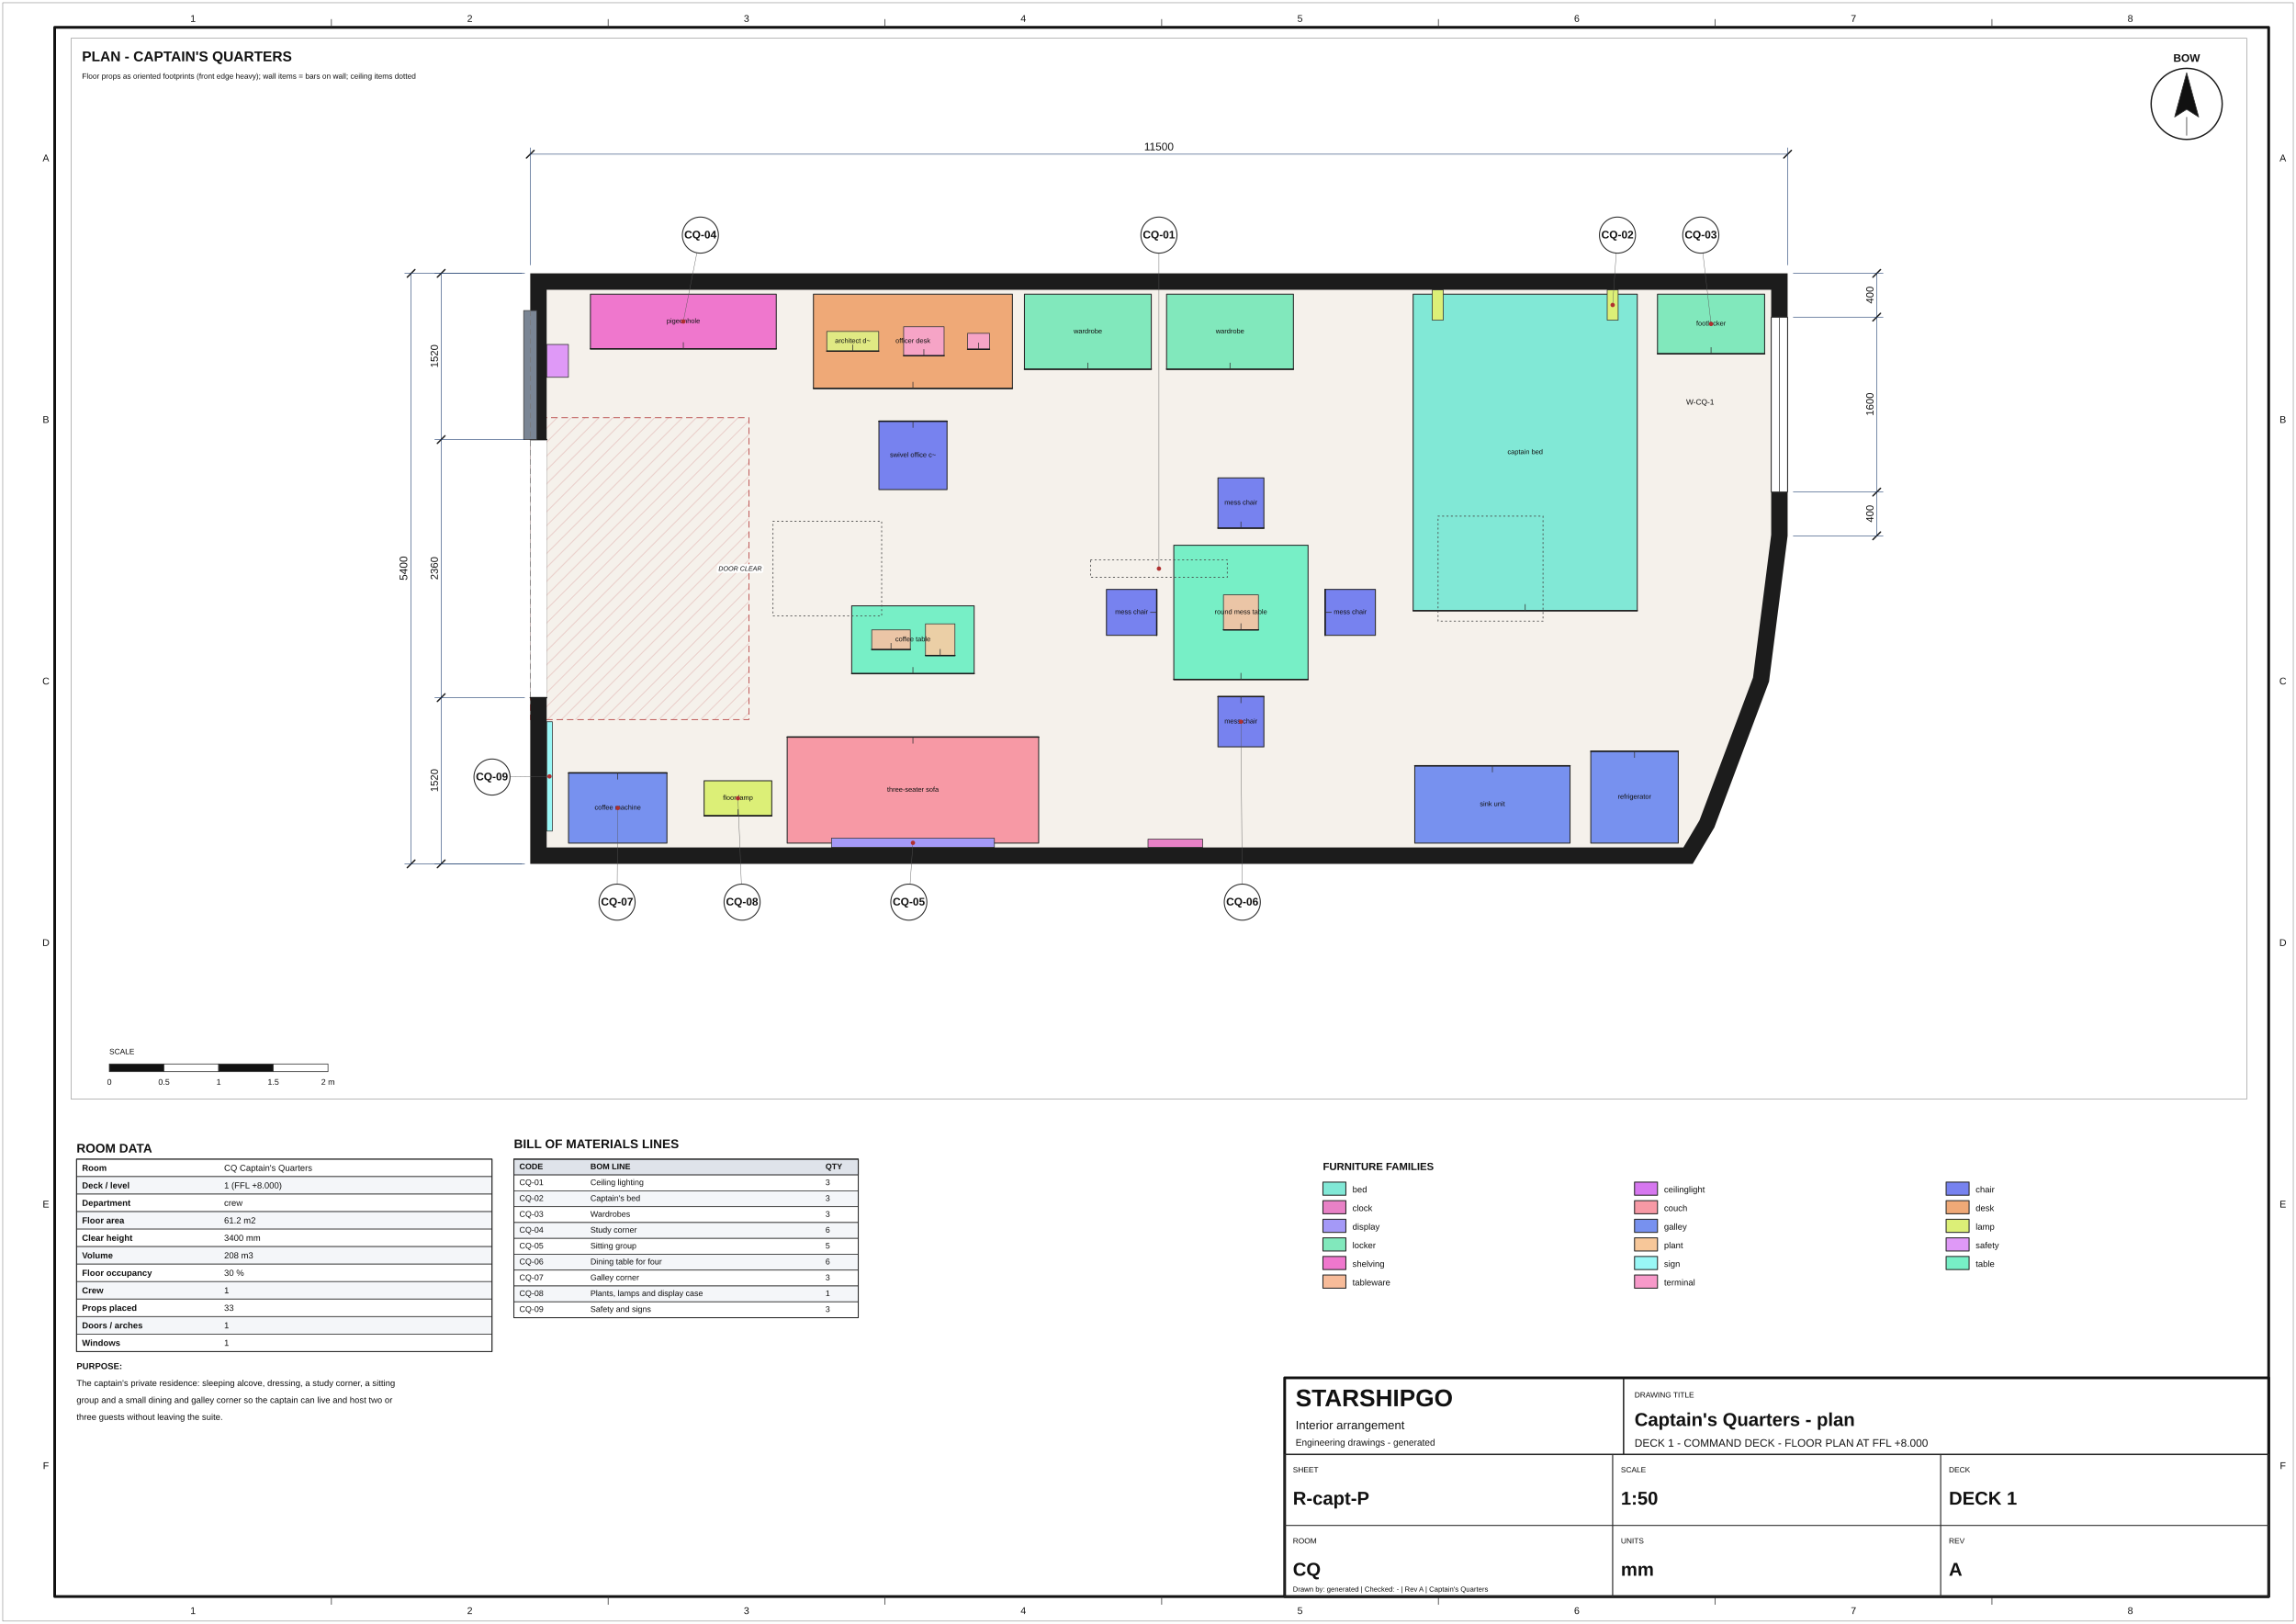
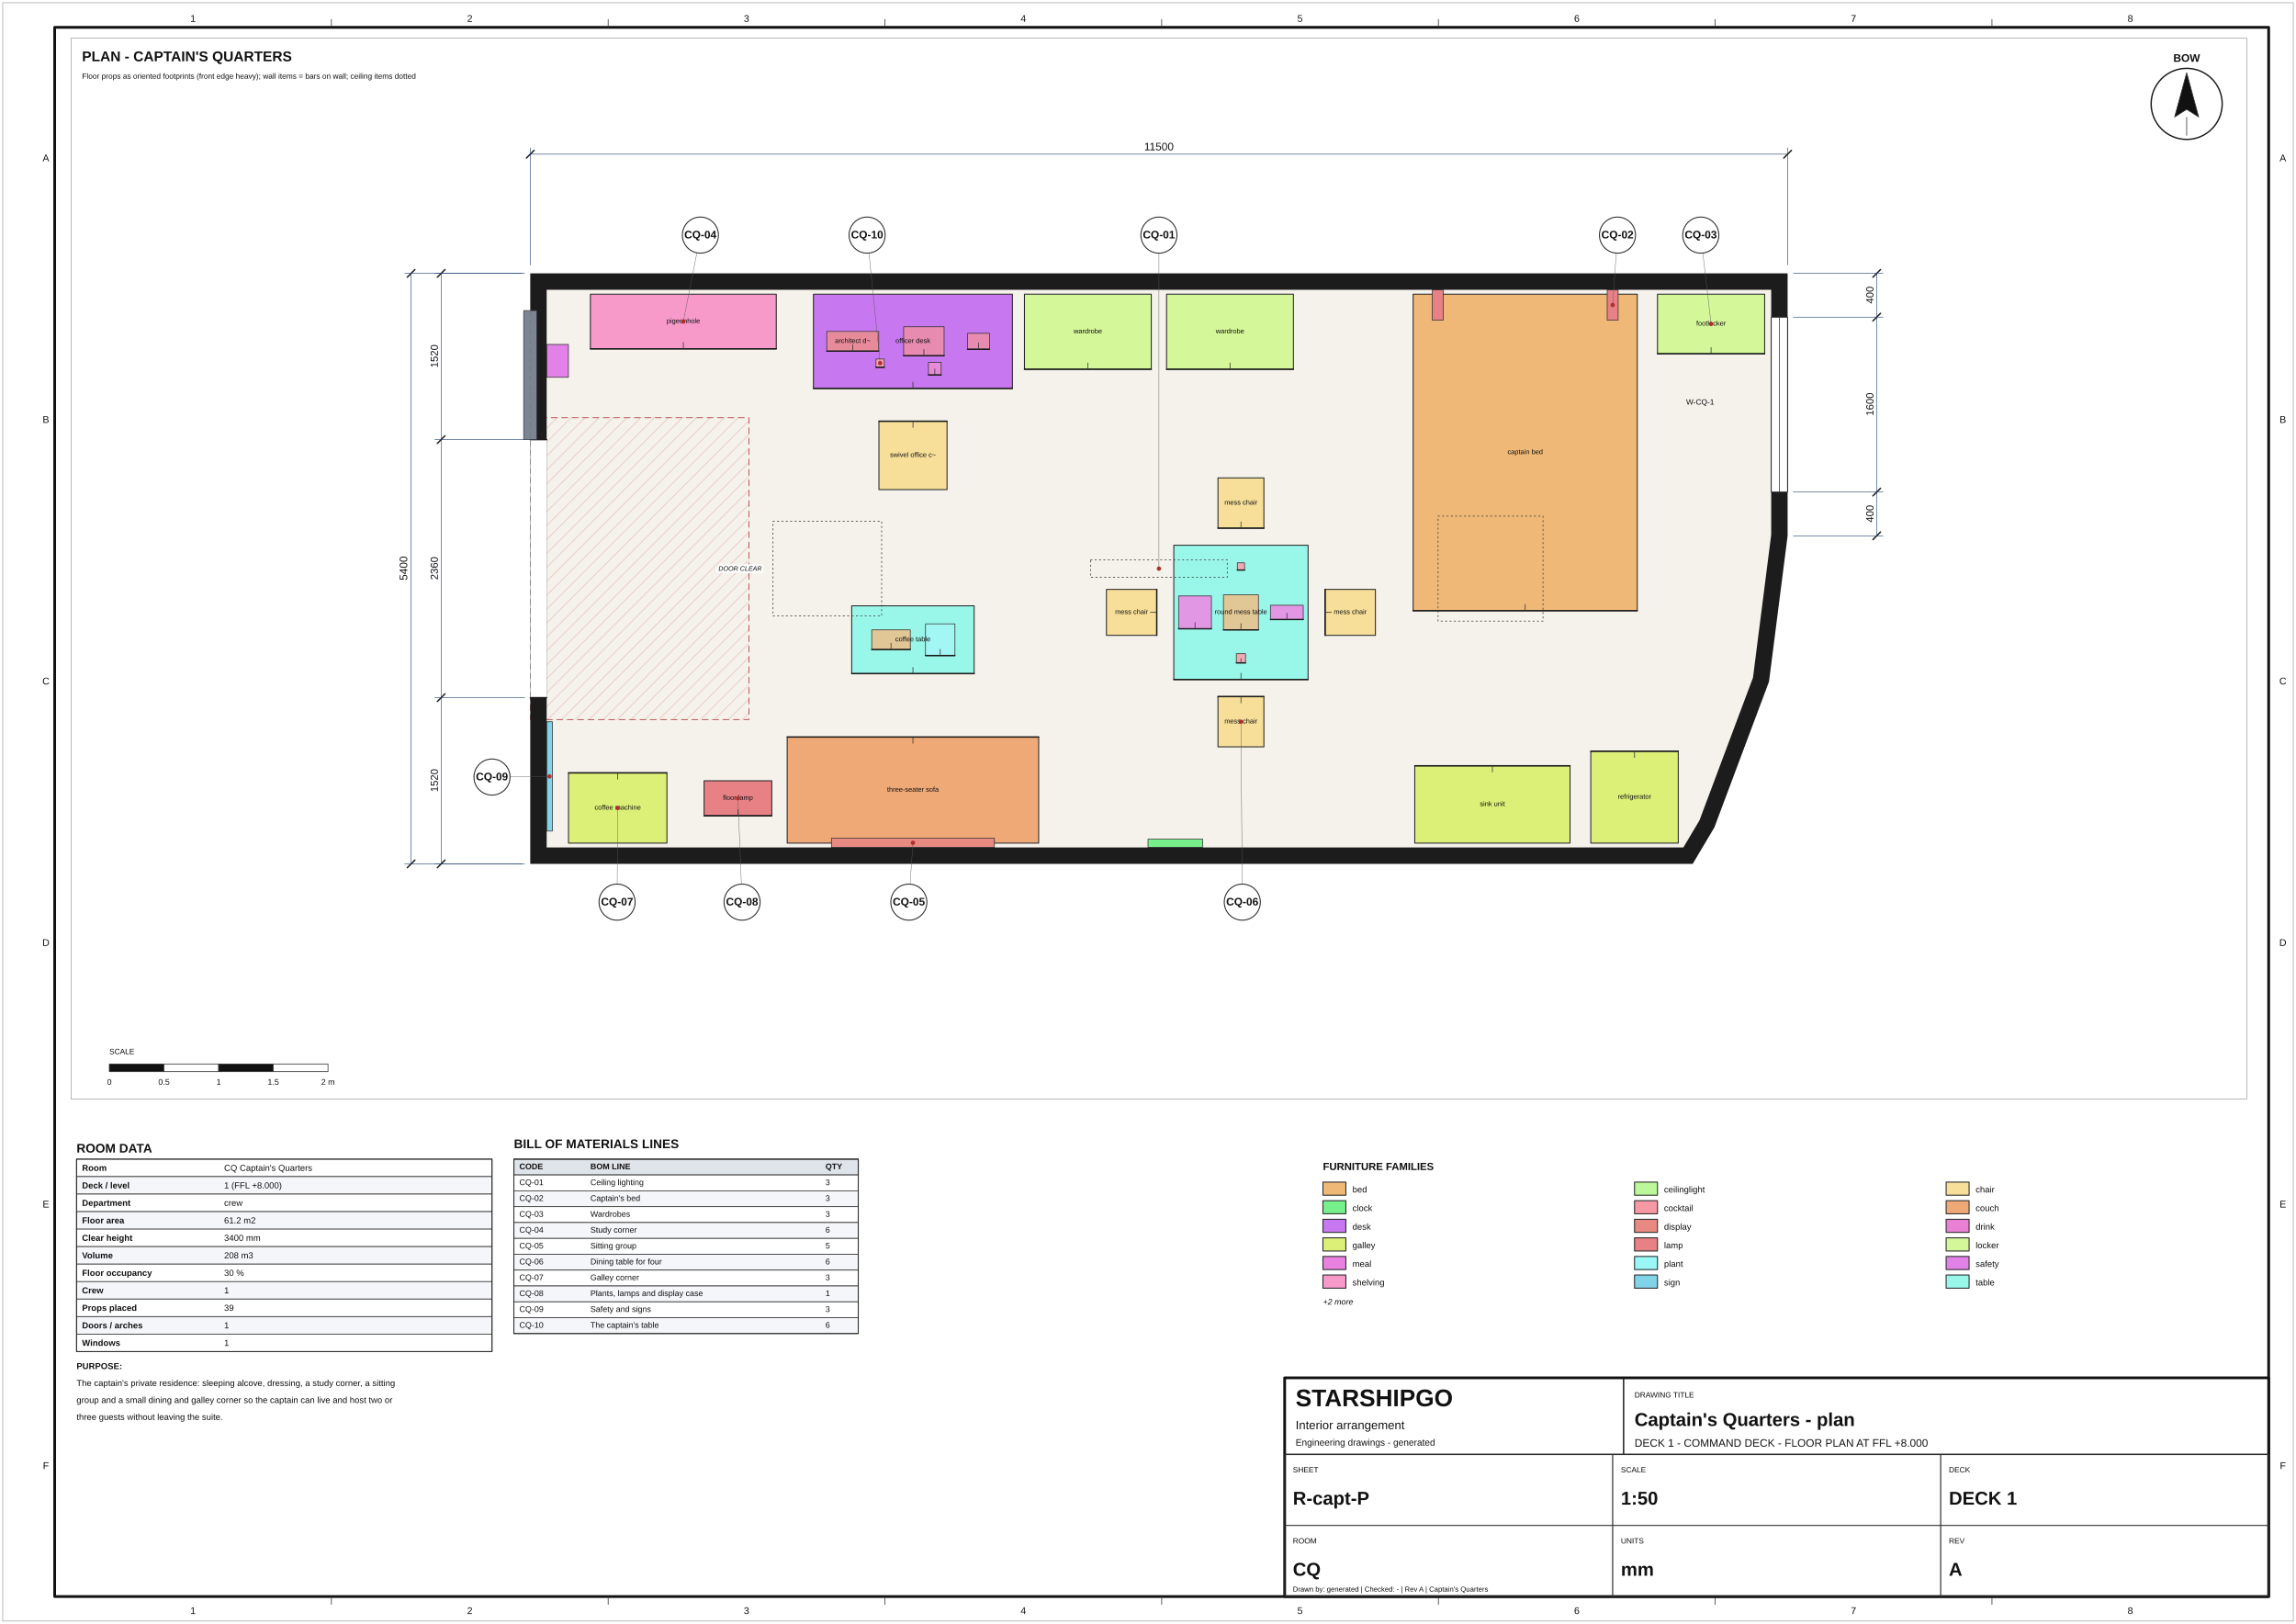
<svg xmlns="http://www.w3.org/2000/svg" width="420mm" height="297mm" viewBox="0 0 420 297">
  <style>
.t{font-family:Arial, Helvetica, 'DejaVu Sans', sans-serif;fill:#111}
.b{font-weight:bold}.i{font-style:italic}
.h{stroke:#111;stroke-width:.5;stroke-linejoin:round;stroke-linecap:round}
.m{stroke:#1a1a1a;stroke-width:.25;stroke-linejoin:round;stroke-linecap:round}
.n{stroke:#2a2a2a;stroke-width:.18;stroke-linejoin:round}
.f{stroke:#333;stroke-width:.13;stroke-linejoin:round}
.x{stroke:#555;stroke-width:.07}
.g{stroke:#9a9a9a;stroke-width:.1}
.gg{stroke:#c4c4c4;stroke-width:.08}
.d{stroke:#1d3c6e;stroke-width:.1}
.dsh{stroke:#222;stroke-width:.18;stroke-dasharray:1.6 .8}
.dot{stroke:#444;stroke-width:.14;stroke-dasharray:.25 .55;stroke-linecap:round}
.hid{stroke:#777;stroke-width:.12;stroke-dasharray:1 .7}
.cl{stroke:#b03030;stroke-width:.12;stroke-dasharray:5 1 1 1}
.cut{stroke:#b03030;stroke-width:.35;stroke-dasharray:6 1.2 1.2 1.2}
.red{stroke:#b03030;stroke-width:.13;stroke-dasharray:1.2 .7}
.none{stroke:none}
.halo{paint-order:stroke;stroke:#fff;stroke-width:.8;stroke-linejoin:round}
</style>
  <defs>
    <pattern id="hSlab" width="1.4" height="1.4" patternUnits="userSpaceOnUse" patternTransform="rotate(45)">
      <rect width="1.4" height="1.4" fill="#ececec" />
      <line x1="0" y1="0" x2="0" y2="1.4" stroke="#222" stroke-width=".13" />
    </pattern>
    <pattern id="hHull" width="1" height="1" patternUnits="userSpaceOnUse" patternTransform="rotate(45)">
      <rect width="1" height="1" fill="#c9d0da" />
      <line x1="0" y1="0" x2="0" y2="1" stroke="#111" stroke-width=".2" />
      <line x1="0" y1="0" x2="1" y2="0" stroke="#111" stroke-width=".1" />
    </pattern>
    <pattern id="hHole" width="1.6" height="1.6" patternUnits="userSpaceOnUse" patternTransform="rotate(-45)">
      <line x1="0" y1="0" x2="0" y2="1.6" stroke="#444" stroke-width=".12" />
    </pattern>
    <pattern id="hZone" width="1.8" height="1.8" patternUnits="userSpaceOnUse" patternTransform="rotate(45)">
      <line x1="0" y1="0" x2="0" y2="1.8" stroke="#d08080" stroke-width=".1" />
    </pattern>
    <pattern id="hPlen" width="1.6" height="1.6" patternUnits="userSpaceOnUse">
      <circle cx=".4" cy=".4" r=".12" fill="#888" />
      <circle cx="1.2" cy="1.2" r=".12" fill="#888" />
    </pattern>
    <pattern id="hGlass" width="2" height="2" patternUnits="userSpaceOnUse" patternTransform="rotate(45)">
      <rect width="2" height="2" fill="#d6ecf7" />
      <line x1="0" y1="0" x2="0" y2="2" stroke="#5a9abb" stroke-width=".08" />
    </pattern>
    <pattern id="hFloor" width="1.2" height="1.2" patternUnits="userSpaceOnUse" patternTransform="rotate(-45)">
      <rect width="1.2" height="1.2" fill="#f2f2f2" />
      <line x1="0" y1="0" x2="0" y2="1.2" stroke="#555" stroke-width=".1" />
    </pattern>
  </defs>
  <rect x="0" y="0" width="420" height="297" fill="#ffffff" />
  <rect x="13" y="7" width="398" height="194" class="x" fill="none" />
  <polygon points="97,50 327,50 327,98 323.6,124.66 313.6,151.34 309.64,158 97,158" class="none" fill="#f5f1eb" />
  <polygon points="97,76.4 137,76.4 137,131.6 97,131.6" class="red" fill="url(#hZone)" />
  <text x="135.4" y="104.4" font-size="1.2" class="t i halo" text-anchor="middle" fill="#a04040">DOOR CLEAR</text>
-   <polygon points="155.8,110.8 178.2,110.8 178.2,123.2 155.8,123.2" class="n" fill="#77efc6" />
+   <polygon points="155.8,110.8 178.2,110.8 178.2,123.2 155.8,123.2" class="n" fill="#99f7ea" />
  <line x1="178.2" y1="123.2" x2="155.8" y2="123.2" class="m" />
  <line x1="167" y1="123.2" x2="167" y2="122" class="f" />
-   <polygon points="213.4,53.8 236.6,53.8 236.6,67.54 213.4,67.54" class="n" fill="#81e8bc" />
+   <polygon points="213.4,53.8 236.6,53.8 236.6,67.54 213.4,67.54" class="n" fill="#d4f799" />
  <line x1="236.6" y1="67.54" x2="213.4" y2="67.54" class="m" />
  <line x1="225" y1="67.54" x2="225" y2="66.34" class="f" />
-   <polygon points="187.4,53.8 210.6,53.8 210.6,67.54 187.4,67.54" class="n" fill="#81e8bc" />
+   <polygon points="187.4,53.8 210.6,53.8 210.6,67.54 187.4,67.54" class="n" fill="#d4f799" />
  <line x1="210.6" y1="67.54" x2="187.4" y2="67.54" class="m" />
  <line x1="199" y1="67.54" x2="199" y2="66.34" class="f" />
-   <polygon points="303.2,53.8 322.8,53.8 322.8,64.7 303.2,64.7" class="n" fill="#81e8bc" />
+   <polygon points="303.2,53.8 322.8,53.8 322.8,64.7 303.2,64.7" class="n" fill="#d4f799" />
  <line x1="322.8" y1="64.7" x2="303.2" y2="64.7" class="m" />
  <line x1="313" y1="64.7" x2="313" y2="63.5" class="f" />
-   <polygon points="148.8,53.8 185.2,53.8 185.2,71.04 148.8,71.04" class="n" fill="#efa977" />
+   <polygon points="148.8,53.8 185.2,53.8 185.2,71.04 148.8,71.04" class="n" fill="#c777ef" />
  <line x1="185.2" y1="71.04" x2="148.8" y2="71.04" class="m" />
  <line x1="167" y1="71.04" x2="167" y2="69.84" class="f" />
-   <polygon points="173.24,89.54 160.78,89.54 160.78,77.04 173.24,77.04" class="n" fill="#7782ef" />
+   <polygon points="173.24,89.54 160.78,89.54 160.78,77.04 173.24,77.04" class="n" fill="#f7df99" />
  <line x1="160.78" y1="77.04" x2="173.24" y2="77.04" class="m" />
  <line x1="167.01" y1="77.04" x2="167.01" y2="78.24" class="f" />
-   <polygon points="108,53.8 142,53.8 142,63.8 108,63.8" class="n" fill="#ef77cd" />
+   <polygon points="108,53.8 142,53.8 142,63.8 108,63.8" class="n" fill="#f799c9" />
  <line x1="142" y1="63.8" x2="108" y2="63.8" class="m" />
  <line x1="125" y1="63.8" x2="125" y2="62.6" class="f" />
-   <polygon points="190,154.2 144,154.2 144,134.8 190,134.8" class="n" fill="#f799a5" />
+   <polygon points="190,154.2 144,154.2 144,134.8 190,134.8" class="n" fill="#efa977" />
  <line x1="144" y1="134.8" x2="190" y2="134.8" class="m" />
  <line x1="167" y1="134.8" x2="167" y2="136" class="f" />
-   <polygon points="214.72,99.72 239.28,99.72 239.28,124.28 214.72,124.28" class="n" fill="#77efc6" />
+   <polygon points="214.72,99.72 239.28,99.72 239.28,124.28 214.72,124.28" class="n" fill="#99f7ea" />
  <line x1="239.28" y1="124.28" x2="214.72" y2="124.28" class="m" />
  <line x1="227" y1="124.28" x2="227" y2="123.08" class="f" />
-   <polygon points="251.6,107.8 251.6,116.2 242.4,116.2 242.4,107.8" class="n" fill="#7782ef" />
+   <polygon points="251.6,107.8 251.6,116.2 242.4,116.2 242.4,107.8" class="n" fill="#f7df99" />
  <line x1="242.4" y1="116.2" x2="242.4" y2="107.8" class="m" />
  <line x1="242.4" y1="112" x2="243.6" y2="112" class="f" />
-   <polygon points="231.2,136.6 222.8,136.6 222.8,127.4 231.2,127.4" class="n" fill="#7782ef" />
+   <polygon points="231.2,136.6 222.8,136.6 222.8,127.4 231.2,127.4" class="n" fill="#f7df99" />
  <line x1="222.8" y1="127.4" x2="231.2" y2="127.4" class="m" />
  <line x1="227" y1="127.4" x2="227" y2="128.6" class="f" />
-   <polygon points="202.4,116.2 202.4,107.8 211.6,107.8 211.6,116.2" class="n" fill="#7782ef" />
+   <polygon points="202.4,116.2 202.4,107.8 211.6,107.8 211.6,116.2" class="n" fill="#f7df99" />
  <line x1="211.6" y1="107.8" x2="211.6" y2="116.2" class="m" />
  <line x1="211.6" y1="112" x2="210.4" y2="112" class="f" />
-   <polygon points="222.8,87.4 231.2,87.4 231.2,96.6 222.8,96.6" class="n" fill="#7782ef" />
+   <polygon points="222.8,87.4 231.2,87.4 231.2,96.6 222.8,96.6" class="n" fill="#f7df99" />
  <line x1="231.2" y1="96.6" x2="222.8" y2="96.6" class="m" />
  <line x1="227" y1="96.6" x2="227" y2="95.4" class="f" />
-   <polygon points="307,154.2 291,154.2 291,137.4 307,137.4" class="n" fill="#7791ef" />
+   <polygon points="307,154.2 291,154.2 291,137.4 307,137.4" class="n" fill="#dcef77" />
  <line x1="291" y1="137.4" x2="307" y2="137.4" class="m" />
  <line x1="299" y1="137.4" x2="299" y2="138.6" class="f" />
-   <polygon points="287.2,154.2 258.8,154.2 258.8,140.06 287.2,140.06" class="n" fill="#7791ef" />
+   <polygon points="287.2,154.2 258.8,154.2 258.8,140.06 287.2,140.06" class="n" fill="#dcef77" />
  <line x1="258.8" y1="140.06" x2="287.2" y2="140.06" class="m" />
  <line x1="273" y1="140.06" x2="273" y2="141.26" class="f" />
-   <polygon points="122,154.2 104,154.2 104,141.36 122,141.36" class="n" fill="#7791ef" />
+   <polygon points="122,154.2 104,154.2 104,141.36 122,141.36" class="n" fill="#dcef77" />
  <line x1="104" y1="141.36" x2="122" y2="141.36" class="m" />
  <line x1="113" y1="141.36" x2="113" y2="142.56" class="f" />
-   <polygon points="128.8,142.8 141.18,142.8 141.18,149.2 128.8,149.2" class="n" fill="#dcef77" />
+   <polygon points="128.8,142.8 141.18,142.8 141.18,149.2 128.8,149.2" class="n" fill="#e88186" />
  <line x1="141.18" y1="149.2" x2="128.8" y2="149.2" class="m" />
  <line x1="134.99" y1="149.2" x2="134.99" y2="148" class="f" />
-   <polygon points="258.5,53.8 299.5,53.8 299.5,111.7 258.5,111.7" class="n" fill="#81e8d6" />
+   <polygon points="258.5,53.8 299.5,53.8 299.5,111.7 258.5,111.7" class="n" fill="#efb877" />
  <line x1="299.5" y1="111.7" x2="258.5" y2="111.7" class="m" />
  <line x1="279" y1="111.7" x2="279" y2="110.5" class="f" />
-   <polygon points="169.3,114.1 174.68,114.1 174.68,119.9 169.3,119.9" class="f" fill="#f7cca3" fill-opacity="0.9" />
+   <polygon points="169.3,114.1 174.68,114.1 174.68,119.9 169.3,119.9" class="f" fill="#a3f7f6" fill-opacity="0.9" />
  <line x1="174.68" y1="119.9" x2="169.3" y2="119.9" class="m" />
  <line x1="171.99" y1="119.9" x2="171.99" y2="118.7" class="f" />
-   <polygon points="159.46,115.2 166.52,115.2 166.52,118.8 159.46,118.8" class="f" fill="#f7c1a3" fill-opacity="0.9" />
+   <polygon points="159.46,115.2 166.52,115.2 166.52,118.8 159.46,118.8" class="f" fill="#eac28d" fill-opacity="0.9" />
  <line x1="166.52" y1="118.8" x2="159.46" y2="118.8" class="m" />
  <line x1="162.99" y1="118.8" x2="162.99" y2="117.6" class="f" />
-   <polygon points="151.24,60.62 160.74,60.62 160.74,64.22 151.24,64.22" class="f" fill="#dff084" fill-opacity="0.9" />
+   <polygon points="151.24,60.62 160.74,60.62 160.74,64.22 151.24,64.22" class="f" fill="#ea8d92" fill-opacity="0.9" />
  <line x1="160.74" y1="64.22" x2="151.24" y2="64.22" class="m" />
  <line x1="155.99" y1="64.22" x2="155.99" y2="63.02" class="f" />
-   <polygon points="165.3,59.76 172.7,59.76 172.7,65.06 165.3,65.06" class="f" fill="#f7a3ce" fill-opacity="0.9" />
+   <polygon points="165.3,59.76 172.7,59.76 172.7,65.06 165.3,65.06" class="f" fill="#ea8daa" fill-opacity="0.9" />
  <line x1="172.7" y1="65.06" x2="165.3" y2="65.06" class="m" />
  <line x1="169" y1="65.06" x2="169" y2="63.86" class="f" />
-   <polygon points="177,60.96 181,60.96 181,63.88 177,63.88" class="f" fill="#f7a3ce" fill-opacity="0.9" />
+   <polygon points="177,60.96 181,60.96 181,63.88 177,63.88" class="f" fill="#ea8daa" fill-opacity="0.9" />
  <line x1="181" y1="63.88" x2="177" y2="63.88" class="m" />
  <line x1="179" y1="63.88" x2="179" y2="62.68" class="f" />
-   <polygon points="223.8,108.8 230.2,108.8 230.2,115.2 223.8,115.2" class="f" fill="#f7c1a3" fill-opacity="0.9" />
+   <polygon points="223.8,108.8 230.2,108.8 230.2,115.2 223.8,115.2" class="f" fill="#eac28d" fill-opacity="0.9" />
  <line x1="230.2" y1="115.2" x2="223.8" y2="115.2" class="m" />
  <line x1="227" y1="115.2" x2="227" y2="114" class="f" />
-   <polygon points="100,69 100,63 103.98,63 103.98,69" class="f" fill="#df99f7" />
-   <polygon points="181.9,155 152.1,155 152.1,153.3 181.9,153.3" class="f" fill="#a499f7" />
-   <polygon points="262,53 264,53 264,58.56 262,58.56" class="f" fill="#dcef77" />
-   <polygon points="294,53 296,53 296,58.56 294,58.56" class="f" fill="#dcef77" />
-   <polygon points="220,155 210,155 210,153.48 220,153.48" class="f" fill="#e881c6" />
-   <polygon points="100,152 100,132 101.04,132 101.04,152" class="f" fill="#99f7f6" />
+   <polygon points="215.6,109 221.6,109 221.6,115 215.6,115" class="f" fill="#ea8de3" fill-opacity="0.9" />
+   <line x1="221.6" y1="115" x2="215.6" y2="115" class="m" />
+   <line x1="218.6" y1="115" x2="218.6" y2="113.8" class="f" />
+   <polygon points="232.4,110.7 238.4,110.7 238.4,113.3 232.4,113.3" class="f" fill="#ea8de3" fill-opacity="0.9" />
+   <line x1="238.4" y1="113.3" x2="232.4" y2="113.3" class="m" />
+   <line x1="235.4" y1="113.3" x2="235.4" y2="112.1" class="f" />
+   <polygon points="226.16,119.56 227.84,119.56 227.84,121.24 226.16,121.24" class="f" fill="#f7a3ae" fill-opacity="0.9" />
+   <line x1="227.84" y1="121.24" x2="226.16" y2="121.24" class="m" />
+   <line x1="227" y1="121.24" x2="227" y2="120.4" class="f" />
+   <polygon points="226.34,102.94 227.66,102.94 227.66,104.26 226.34,104.26" class="f" fill="#f7a3ae" fill-opacity="0.9" />
+   <line x1="227.66" y1="104.26" x2="226.34" y2="104.26" class="m" />
+   <polygon points="169.84,66.26 172.16,66.26 172.16,68.58 169.84,68.58" class="f" fill="#ea8dd7" fill-opacity="0.9" />
+   <line x1="172.16" y1="68.58" x2="169.84" y2="68.58" class="m" />
+   <line x1="171" y1="68.58" x2="171" y2="67.42" class="f" />
+   <polygon points="160.24,65.66 161.76,65.66 161.76,67.18 160.24,67.18" class="f" fill="#f7a3ae" fill-opacity="0.9" />
+   <line x1="161.76" y1="67.18" x2="160.24" y2="67.18" class="m" />
+   <polygon points="100,69 100,63 103.98,63 103.98,69" class="f" fill="#e281e8" />
+   <polygon points="181.9,155 152.1,155 152.1,153.3 181.9,153.3" class="f" fill="#e88a81" />
+   <polygon points="262,53 264,53 264,58.56 262,58.56" class="f" fill="#e88186" />
+   <polygon points="294,53 296,53 296,58.56 294,58.56" class="f" fill="#e88186" />
+   <polygon points="220,155 210,155 210,153.48 220,153.48" class="f" fill="#77ef8b" />
+   <polygon points="100,152 100,132 101.04,132 101.04,152" class="f" fill="#81d3e8" />
  <polygon points="263.06,94.4 282.26,94.4 282.26,113.6 263.06,113.6" class="dot" fill="none" />
  <polygon points="141.4,95.34 161.28,95.34 161.28,112.66 141.4,112.66" class="dot" fill="none" />
  <polygon points="199.5,102.4 224.5,102.4 224.5,105.6 199.5,105.6" class="dot" fill="none" />
  <text x="279" y="83.05" font-size="1.25" class="t" text-anchor="middle" fill="#333">captain bed</text>
  <text x="167" y="144.8" font-size="1.25" class="t" text-anchor="middle" fill="#333">three-seater sofa</text>
  <text x="167" y="62.72" font-size="1.25" class="t" text-anchor="middle" fill="#333">officer desk</text>
  <text x="227" y="112.3" font-size="1.25" class="t" text-anchor="middle" fill="#333">round mess table</text>
  <text x="273" y="147.43" font-size="1.25" class="t" text-anchor="middle" fill="#333">sink unit</text>
  <text x="125" y="59.1" font-size="1.25" class="t" text-anchor="middle" fill="#333">pigeonhole</text>
  <text x="225" y="60.97" font-size="1.25" class="t" text-anchor="middle" fill="#333">wardrobe</text>
  <text x="199" y="60.97" font-size="1.25" class="t" text-anchor="middle" fill="#333">wardrobe</text>
  <text x="167" y="117.3" font-size="1.25" class="t" text-anchor="middle" fill="#333">coffee table</text>
  <text x="299" y="146.1" font-size="1.25" class="t" text-anchor="middle" fill="#333">refrigerator</text>
  <text x="113" y="148.08" font-size="1.25" class="t" text-anchor="middle" fill="#333">coffee machine</text>
  <text x="313" y="59.55" font-size="1.25" class="t" text-anchor="middle" fill="#333">footlocker</text>
  <text x="167.01" y="83.59" font-size="1.25" class="t" text-anchor="middle" fill="#333">swivel office c~</text>
  <text x="134.99" y="146.3" font-size="1.25" class="t" text-anchor="middle" fill="#333">floor lamp</text>
  <text x="247" y="112.3" font-size="1.25" class="t" text-anchor="middle" fill="#333">mess chair</text>
  <text x="227" y="132.3" font-size="1.25" class="t" text-anchor="middle" fill="#333">mess chair</text>
  <text x="207" y="112.3" font-size="1.25" class="t" text-anchor="middle" fill="#333">mess chair</text>
  <text x="227" y="92.3" font-size="1.25" class="t" text-anchor="middle" fill="#333">mess chair</text>
  <text x="155.99" y="62.72" font-size="1.25" class="t" text-anchor="middle" fill="#333">architect d~</text>
  <path d="M97 50 L327 50 L327 98 L323.6 124.66 L313.6 151.34 L309.64 158 L97 158Z M100 53 L324 53 L324 97.81 L320.67 123.93 L310.88 150.04 L307.93 155 L100 155Z " class="none" fill="#1c1c1c" fill-rule="evenodd" />
  <polygon points="97,80.4 97,127.6 100,127.6 100,80.4" class="none" fill="#ffffff" />
  <line x1="97" y1="80.4" x2="100" y2="80.4" class="m" />
  <line x1="97" y1="127.6" x2="100" y2="127.6" class="m" />
  <polygon points="95.8,80.4 95.8,56.8 98.2,56.8 98.2,80.4" class="f" fill="#7a8594" />
  <line x1="97" y1="56.8" x2="97" y2="127.6" class="hid" />
  <polygon points="327,58 327,90 324,90 324,58" class="none" fill="#ffffff" />
  <line x1="327" y1="58" x2="324" y2="58" class="n" />
  <line x1="327" y1="90" x2="324" y2="90" class="n" />
  <line x1="327" y1="58" x2="327" y2="90" class="n" />
  <line x1="325.5" y1="58" x2="325.5" y2="90" class="f" />
  <line x1="324" y1="58" x2="324" y2="90" class="n" />
  <text x="311" y="74" font-size="1.4" class="t" text-anchor="middle" fill="#1d3c6e">W-CQ-1</text>
  <line x1="212" y1="46.3" x2="212" y2="104" class="x" />
  <circle cx="212" cy="104" r="0.4" class="none" fill="#b03030" />
  <line x1="295.65" y1="46.29" x2="295" y2="55.78" class="x" />
  <circle cx="295" cy="55.78" r="0.4" class="none" fill="#b03030" />
  <line x1="311.5" y1="46.28" x2="313" y2="59.25" class="x" />
  <circle cx="313" cy="59.25" r="0.4" class="none" fill="#b03030" />
  <line x1="127.48" y1="46.24" x2="125" y2="58.8" class="x" />
  <circle cx="125" cy="58.8" r="0.4" class="none" fill="#b03030" />
  <line x1="166.48" y1="161.71" x2="167" y2="154.15" class="x" />
  <circle cx="167" cy="154.15" r="0.4" class="none" fill="#b03030" />
  <line x1="227.23" y1="161.7" x2="227" y2="132" class="x" />
  <circle cx="227" cy="132" r="0.4" class="none" fill="#b03030" />
  <line x1="112.9" y1="161.7" x2="113" y2="147.78" class="x" />
  <circle cx="113" cy="147.78" r="0.4" class="none" fill="#b03030" />
  <line x1="135.62" y1="161.7" x2="134.99" y2="146" class="x" />
  <circle cx="134.99" cy="146" r="0.4" class="none" fill="#b03030" />
  <line x1="93.3" y1="142.09" x2="100.52" y2="142" class="x" />
  <circle cx="100.52" cy="142" r="0.4" class="none" fill="#b03030" />
+   <line x1="158.96" y1="46.28" x2="161" y2="66.42" class="x" />
+   <circle cx="161" cy="66.42" r="0.4" class="none" fill="#b03030" />
  <circle cx="212" cy="43" r="3.3" class="n" fill="#fff" />
  <text x="212" y="43.6" font-size="2" class="t b" text-anchor="middle">CQ-01</text>
  <circle cx="295.88" cy="43" r="3.3" class="n" fill="#fff" />
  <text x="295.88" y="43.6" font-size="2" class="t b" text-anchor="middle">CQ-02</text>
  <circle cx="311.12" cy="43" r="3.3" class="n" fill="#fff" />
  <text x="311.12" y="43.6" font-size="2" class="t b" text-anchor="middle">CQ-03</text>
  <circle cx="128.12" cy="43" r="3.3" class="n" fill="#fff" />
  <text x="128.12" y="43.6" font-size="2" class="t b" text-anchor="middle">CQ-04</text>
  <circle cx="166.25" cy="165" r="3.3" class="n" fill="#fff" />
  <text x="166.25" y="165.6" font-size="2" class="t b" text-anchor="middle">CQ-05</text>
  <circle cx="227.25" cy="165" r="3.3" class="n" fill="#fff" />
  <text x="227.25" y="165.6" font-size="2" class="t b" text-anchor="middle">CQ-06</text>
  <circle cx="112.88" cy="165" r="3.3" class="n" fill="#fff" />
  <text x="112.88" y="165.6" font-size="2" class="t b" text-anchor="middle">CQ-07</text>
  <circle cx="135.75" cy="165" r="3.3" class="n" fill="#fff" />
  <text x="135.75" y="165.6" font-size="2" class="t b" text-anchor="middle">CQ-08</text>
  <circle cx="90" cy="142.12" r="3.3" class="n" fill="#fff" />
  <text x="90" y="142.72" font-size="2" class="t b" text-anchor="middle">CQ-09</text>
+   <circle cx="158.62" cy="43" r="3.3" class="n" fill="#fff" />
+   <text x="158.62" y="43.6" font-size="2" class="t b" text-anchor="middle">CQ-10</text>
  <line x1="97" y1="28.2" x2="327" y2="28.2" class="d" />
  <line x1="96.3" y1="28.9" x2="97.7" y2="27.5" class="m" />
  <line x1="326.3" y1="28.9" x2="327.7" y2="27.5" class="m" />
  <line x1="97" y1="48.5" x2="97" y2="27" class="d" />
  <line x1="327" y1="48.5" x2="327" y2="27" class="d" />
  <text x="212" y="27.5" font-size="2" class="t" text-anchor="middle">11500</text>
  <line x1="75.2" y1="50" x2="75.2" y2="158" class="d" />
  <line x1="74.5" y1="50.7" x2="75.9" y2="49.3" class="m" />
  <line x1="74.5" y1="158.7" x2="75.9" y2="157.3" class="m" />
  <line x1="95.5" y1="50" x2="74" y2="50" class="d" />
  <line x1="95.5" y1="158" x2="74" y2="158" class="d" />
  <text x="74.5" y="106.16" font-size="2" class="t" transform="rotate(-90 74.5 106.16)">5400</text>
  <line x1="343.3" y1="50" x2="343.3" y2="98" class="d" />
  <line x1="342.6" y1="50.7" x2="344" y2="49.3" class="m" />
  <line x1="328" y1="50" x2="344.5" y2="50" class="d" />
  <line x1="342.6" y1="58.7" x2="344" y2="57.3" class="m" />
  <line x1="328" y1="58" x2="344.5" y2="58" class="d" />
  <line x1="342.6" y1="90.7" x2="344" y2="89.3" class="m" />
  <line x1="328" y1="90" x2="344.5" y2="90" class="d" />
  <line x1="342.6" y1="98.7" x2="344" y2="97.3" class="m" />
  <line x1="328" y1="98" x2="344.5" y2="98" class="d" />
  <text x="342.7" y="55.54" font-size="1.9" class="t" transform="rotate(-90 342.7 55.54)">400</text>
  <text x="342.7" y="76.05" font-size="1.9" class="t" transform="rotate(-90 342.7 76.05)">1600</text>
  <text x="342.7" y="95.54" font-size="1.9" class="t" transform="rotate(-90 342.7 95.54)">400</text>
  <line x1="80.7" y1="50" x2="80.7" y2="158" class="d" />
  <line x1="80" y1="50.7" x2="81.4" y2="49.3" class="m" />
  <line x1="96" y1="50" x2="79.5" y2="50" class="d" />
  <line x1="80" y1="81.1" x2="81.4" y2="79.7" class="m" />
  <line x1="96" y1="80.4" x2="79.5" y2="80.4" class="d" />
  <line x1="80" y1="128.3" x2="81.4" y2="126.9" class="m" />
  <line x1="96" y1="127.6" x2="79.5" y2="127.6" class="d" />
  <line x1="80" y1="158.7" x2="81.4" y2="157.3" class="m" />
  <line x1="96" y1="158" x2="79.5" y2="158" class="d" />
  <text x="80.1" y="67.25" font-size="1.9" class="t" transform="rotate(-90 80.1 67.25)">1520</text>
  <text x="80.1" y="106.05" font-size="1.9" class="t" transform="rotate(-90 80.1 106.05)">2360</text>
  <text x="80.1" y="144.85" font-size="1.9" class="t" transform="rotate(-90 80.1 144.85)">1520</text>
  <circle cx="400" cy="19" r="6.5" class="m" fill="#fff" />
  <polygon points="400,13.3 402.2,21.4 400,20 397.8,21.4" class="f" fill="#111" />
  <line x1="400" y1="21.4" x2="400" y2="24.8" class="f" />
  <text x="400" y="11.3" font-size="2" class="t b" text-anchor="middle">BOW</text>
  <text x="20" y="192.8" font-size="1.4" class="t" fill="#666">SCALE</text>
  <rect x="20" y="194.6" width="10" height="1.4" class="f" fill="#111" />
  <rect x="30" y="194.6" width="10" height="1.4" class="f" fill="#fff" />
  <rect x="40" y="194.6" width="10" height="1.4" class="f" fill="#111" />
  <rect x="50" y="194.6" width="10" height="1.4" class="f" fill="#fff" />
  <text x="20" y="198.4" font-size="1.5" class="t" text-anchor="middle">0</text>
  <text x="30" y="198.4" font-size="1.5" class="t" text-anchor="middle">0.5</text>
  <text x="40" y="198.4" font-size="1.5" class="t" text-anchor="middle">1</text>
  <text x="50" y="198.4" font-size="1.5" class="t" text-anchor="middle">1.5</text>
  <text x="60" y="198.4" font-size="1.5" class="t" text-anchor="middle">2 m</text>
  <text x="14" y="210.8" font-size="2.3" class="t b">ROOM DATA</text>
  <rect x="14" y="212" width="76" height="3.2" class="f" fill="#ffffff" />
  <text x="15" y="214.15" font-size="1.6" class="t b">Room</text>
  <text x="41" y="214.15" font-size="1.6" class="t">CQ  Captain's Quarters</text>
  <rect x="14" y="215.2" width="76" height="3.2" class="f" fill="#f4f6f9" />
  <text x="15" y="217.35" font-size="1.6" class="t b">Deck / level</text>
  <text x="41" y="217.35" font-size="1.6" class="t">1  (FFL +8.000)</text>
  <rect x="14" y="218.4" width="76" height="3.2" class="f" fill="#ffffff" />
  <text x="15" y="220.55" font-size="1.6" class="t b">Department</text>
  <text x="41" y="220.55" font-size="1.6" class="t">crew</text>
  <rect x="14" y="221.6" width="76" height="3.2" class="f" fill="#f4f6f9" />
  <text x="15" y="223.75" font-size="1.6" class="t b">Floor area</text>
  <text x="41" y="223.75" font-size="1.6" class="t">61.2 m2</text>
  <rect x="14" y="224.8" width="76" height="3.2" class="f" fill="#ffffff" />
  <text x="15" y="226.95" font-size="1.6" class="t b">Clear height</text>
  <text x="41" y="226.95" font-size="1.6" class="t">3400 mm</text>
  <rect x="14" y="228" width="76" height="3.2" class="f" fill="#f4f6f9" />
  <text x="15" y="230.15" font-size="1.6" class="t b">Volume</text>
  <text x="41" y="230.15" font-size="1.6" class="t">208 m3</text>
  <rect x="14" y="231.2" width="76" height="3.2" class="f" fill="#ffffff" />
  <text x="15" y="233.35" font-size="1.6" class="t b">Floor occupancy</text>
  <text x="41" y="233.35" font-size="1.6" class="t">30 %</text>
  <rect x="14" y="234.4" width="76" height="3.2" class="f" fill="#f4f6f9" />
  <text x="15" y="236.55" font-size="1.6" class="t b">Crew</text>
  <text x="41" y="236.55" font-size="1.6" class="t">1</text>
  <rect x="14" y="237.6" width="76" height="3.2" class="f" fill="#ffffff" />
  <text x="15" y="239.75" font-size="1.6" class="t b">Props placed</text>
-   <text x="41" y="239.75" font-size="1.6" class="t">33</text>
+   <text x="41" y="239.75" font-size="1.6" class="t">39</text>
  <rect x="14" y="240.8" width="76" height="3.2" class="f" fill="#f4f6f9" />
  <text x="15" y="242.95" font-size="1.6" class="t b">Doors / arches</text>
  <text x="41" y="242.95" font-size="1.6" class="t">1</text>
  <rect x="14" y="244" width="76" height="3.2" class="f" fill="#ffffff" />
  <text x="15" y="246.15" font-size="1.6" class="t b">Windows</text>
  <text x="41" y="246.15" font-size="1.6" class="t">1</text>
  <rect x="14" y="212" width="76" height="35.2" class="n" fill="none" />
  <text x="14" y="250.4" font-size="1.6" class="t b">PURPOSE:</text>
  <text x="14" y="253.5" font-size="1.6" class="t">The captain's private residence: sleeping alcove, dressing, a study corner, a sitting</text>
  <text x="14" y="256.6" font-size="1.6" class="t">group and a small dining and galley corner so the captain can live and host two or</text>
  <text x="14" y="259.7" font-size="1.6" class="t">three guests without leaving the suite.</text>
  <text x="94" y="210" font-size="2.3" class="t b">BILL OF MATERIALS LINES</text>
  <rect x="94" y="212" width="63" height="2.9" class="n" fill="#dfe3ea" />
  <text x="95" y="213.85" font-size="1.5" class="t b">CODE</text>
  <text x="108" y="213.85" font-size="1.5" class="t b">BOM LINE</text>
  <text x="151" y="213.85" font-size="1.5" class="t b">QTY</text>
  <rect x="94" y="214.9" width="63" height="2.9" class="f" fill="#ffffff" />
  <text x="95" y="216.75" font-size="1.5" class="t">CQ-01</text>
  <text x="108" y="216.75" font-size="1.5" class="t">Ceiling lighting</text>
  <text x="151" y="216.75" font-size="1.5" class="t">3</text>
  <rect x="94" y="217.8" width="63" height="2.9" class="f" fill="#f4f6f9" />
  <text x="95" y="219.65" font-size="1.5" class="t">CQ-02</text>
  <text x="108" y="219.65" font-size="1.5" class="t">Captain's bed</text>
  <text x="151" y="219.65" font-size="1.5" class="t">3</text>
  <rect x="94" y="220.7" width="63" height="2.9" class="f" fill="#ffffff" />
  <text x="95" y="222.55" font-size="1.5" class="t">CQ-03</text>
  <text x="108" y="222.55" font-size="1.5" class="t">Wardrobes</text>
  <text x="151" y="222.55" font-size="1.5" class="t">3</text>
  <rect x="94" y="223.6" width="63" height="2.9" class="f" fill="#f4f6f9" />
  <text x="95" y="225.45" font-size="1.5" class="t">CQ-04</text>
  <text x="108" y="225.45" font-size="1.5" class="t">Study corner</text>
  <text x="151" y="225.45" font-size="1.5" class="t">6</text>
  <rect x="94" y="226.5" width="63" height="2.9" class="f" fill="#ffffff" />
  <text x="95" y="228.35" font-size="1.5" class="t">CQ-05</text>
  <text x="108" y="228.35" font-size="1.5" class="t">Sitting group</text>
  <text x="151" y="228.35" font-size="1.5" class="t">5</text>
  <rect x="94" y="229.4" width="63" height="2.9" class="f" fill="#f4f6f9" />
  <text x="95" y="231.25" font-size="1.5" class="t">CQ-06</text>
  <text x="108" y="231.25" font-size="1.5" class="t">Dining table for four</text>
  <text x="151" y="231.25" font-size="1.5" class="t">6</text>
  <rect x="94" y="232.3" width="63" height="2.9" class="f" fill="#ffffff" />
  <text x="95" y="234.15" font-size="1.5" class="t">CQ-07</text>
  <text x="108" y="234.15" font-size="1.5" class="t">Galley corner</text>
  <text x="151" y="234.15" font-size="1.5" class="t">3</text>
  <rect x="94" y="235.2" width="63" height="2.9" class="f" fill="#f4f6f9" />
  <text x="95" y="237.05" font-size="1.5" class="t">CQ-08</text>
  <text x="108" y="237.05" font-size="1.5" class="t">Plants, lamps and display case</text>
  <text x="151" y="237.05" font-size="1.5" class="t">1</text>
  <rect x="94" y="238.1" width="63" height="2.9" class="f" fill="#ffffff" />
  <text x="95" y="239.95" font-size="1.5" class="t">CQ-09</text>
  <text x="108" y="239.95" font-size="1.5" class="t">Safety and signs</text>
  <text x="151" y="239.95" font-size="1.5" class="t">3</text>
-   <rect x="94" y="212" width="63" height="29" class="n" fill="none" />
+   <rect x="94" y="241" width="63" height="2.9" class="f" fill="#f4f6f9" />
+   <text x="95" y="242.85" font-size="1.5" class="t">CQ-10</text>
+   <text x="108" y="242.85" font-size="1.5" class="t">The captain's table</text>
+   <text x="151" y="242.85" font-size="1.5" class="t">6</text>
+   <rect x="94" y="212" width="63" height="31.9" class="n" fill="none" />
  <text x="242" y="214" font-size="1.9" class="t b">FURNITURE FAMILIES</text>
-   <rect x="242" y="216.2" width="4.2" height="2.4" class="n" fill="#81e8d6" />
+   <rect x="242" y="216.2" width="4.2" height="2.4" class="n" fill="#efb877" />
  <text x="247.4" y="218.1" font-size="1.6" class="t">bed</text>
-   <rect x="299" y="216.2" width="4.2" height="2.4" class="n" fill="#d677ef" />
+   <rect x="299" y="216.2" width="4.2" height="2.4" class="n" fill="#bcf799" />
  <text x="304.4" y="218.1" font-size="1.6" class="t">ceilinglight</text>
-   <rect x="356" y="216.2" width="4.2" height="2.4" class="n" fill="#7782ef" />
+   <rect x="356" y="216.2" width="4.2" height="2.4" class="n" fill="#f7df99" />
  <text x="361.4" y="218.1" font-size="1.6" class="t">chair</text>
-   <rect x="242" y="219.6" width="4.2" height="2.4" class="n" fill="#e881c6" />
+   <rect x="242" y="219.6" width="4.2" height="2.4" class="n" fill="#77ef8b" />
  <text x="247.4" y="221.5" font-size="1.6" class="t">clock</text>
  <rect x="299" y="219.6" width="4.2" height="2.4" class="n" fill="#f799a5" />
-   <text x="304.4" y="221.5" font-size="1.6" class="t">couch</text>
+   <text x="304.4" y="221.5" font-size="1.6" class="t">cocktail</text>
  <rect x="356" y="219.6" width="4.2" height="2.4" class="n" fill="#efa977" />
-   <text x="361.4" y="221.5" font-size="1.6" class="t">desk</text>
-   <rect x="242" y="223" width="4.2" height="2.4" class="n" fill="#a499f7" />
-   <text x="247.4" y="224.9" font-size="1.6" class="t">display</text>
-   <rect x="299" y="223" width="4.2" height="2.4" class="n" fill="#7791ef" />
-   <text x="304.4" y="224.9" font-size="1.6" class="t">galley</text>
-   <rect x="356" y="223" width="4.2" height="2.4" class="n" fill="#dcef77" />
-   <text x="361.4" y="224.9" font-size="1.6" class="t">lamp</text>
-   <rect x="242" y="226.4" width="4.2" height="2.4" class="n" fill="#81e8bc" />
-   <text x="247.4" y="228.3" font-size="1.6" class="t">locker</text>
-   <rect x="299" y="226.4" width="4.2" height="2.4" class="n" fill="#f7c799" />
-   <text x="304.4" y="228.3" font-size="1.6" class="t">plant</text>
-   <rect x="356" y="226.4" width="4.2" height="2.4" class="n" fill="#df99f7" />
-   <text x="361.4" y="228.3" font-size="1.6" class="t">safety</text>
-   <rect x="242" y="229.8" width="4.2" height="2.4" class="n" fill="#ef77cd" />
-   <text x="247.4" y="231.7" font-size="1.6" class="t">shelving</text>
+   <text x="361.4" y="221.5" font-size="1.6" class="t">couch</text>
+   <rect x="242" y="223" width="4.2" height="2.4" class="n" fill="#c777ef" />
+   <text x="247.4" y="224.9" font-size="1.6" class="t">desk</text>
+   <rect x="299" y="223" width="4.2" height="2.4" class="n" fill="#e88a81" />
+   <text x="304.4" y="224.9" font-size="1.6" class="t">display</text>
+   <rect x="356" y="223" width="4.2" height="2.4" class="n" fill="#e881d3" />
+   <text x="361.4" y="224.9" font-size="1.6" class="t">drink</text>
+   <rect x="242" y="226.4" width="4.2" height="2.4" class="n" fill="#dcef77" />
+   <text x="247.4" y="228.3" font-size="1.6" class="t">galley</text>
+   <rect x="299" y="226.4" width="4.2" height="2.4" class="n" fill="#e88186" />
+   <text x="304.4" y="228.3" font-size="1.6" class="t">lamp</text>
+   <rect x="356" y="226.4" width="4.2" height="2.4" class="n" fill="#d4f799" />
+   <text x="361.4" y="228.3" font-size="1.6" class="t">locker</text>
+   <rect x="242" y="229.8" width="4.2" height="2.4" class="n" fill="#e881e0" />
+   <text x="247.4" y="231.7" font-size="1.6" class="t">meal</text>
  <rect x="299" y="229.8" width="4.2" height="2.4" class="n" fill="#99f7f6" />
-   <text x="304.4" y="231.7" font-size="1.6" class="t">sign</text>
-   <rect x="356" y="229.8" width="4.2" height="2.4" class="n" fill="#77efc6" />
-   <text x="361.4" y="231.7" font-size="1.6" class="t">table</text>
-   <rect x="242" y="233.2" width="4.2" height="2.4" class="n" fill="#f7bb99" />
-   <text x="247.4" y="235.1" font-size="1.6" class="t">tableware</text>
-   <rect x="299" y="233.2" width="4.2" height="2.4" class="n" fill="#f799c9" />
-   <text x="304.4" y="235.1" font-size="1.6" class="t">terminal</text>
+   <text x="304.4" y="231.7" font-size="1.6" class="t">plant</text>
+   <rect x="356" y="229.8" width="4.2" height="2.4" class="n" fill="#e281e8" />
+   <text x="361.4" y="231.7" font-size="1.6" class="t">safety</text>
+   <rect x="242" y="233.2" width="4.2" height="2.4" class="n" fill="#f799c9" />
+   <text x="247.4" y="235.1" font-size="1.6" class="t">shelving</text>
+   <rect x="299" y="233.2" width="4.2" height="2.4" class="n" fill="#81d3e8" />
+   <text x="304.4" y="235.1" font-size="1.6" class="t">sign</text>
+   <rect x="356" y="233.2" width="4.2" height="2.4" class="n" fill="#99f7ea" />
+   <text x="361.4" y="235.1" font-size="1.6" class="t">table</text>
+   <text x="242" y="238.6" font-size="1.5" class="t i">+2 more</text>
  <text x="15" y="11.2" font-size="2.6" class="t b">PLAN - CAPTAIN'S QUARTERS</text>
  <text x="15" y="14.4" font-size="1.4" class="t" fill="#555">Floor props as oriented footprints (front edge heavy); wall items = bars on wall; ceiling items dotted</text>
  <rect x="0.5" y="0.5" width="419" height="296" class="x" fill="none" />
  <rect x="10" y="5" width="405" height="287" class="h" fill="none" />
  <text x="35.31" y="4" font-size="1.8" class="t" text-anchor="middle">1</text>
  <text x="35.31" y="295.2" font-size="1.8" class="t" text-anchor="middle">1</text>
  <text x="85.94" y="4" font-size="1.8" class="t" text-anchor="middle">2</text>
  <text x="85.94" y="295.2" font-size="1.8" class="t" text-anchor="middle">2</text>
  <line x1="60.62" y1="3.5" x2="60.62" y2="5" class="f" />
  <line x1="60.62" y1="292" x2="60.62" y2="293.5" class="f" />
  <text x="136.56" y="4" font-size="1.8" class="t" text-anchor="middle">3</text>
  <text x="136.56" y="295.2" font-size="1.8" class="t" text-anchor="middle">3</text>
  <line x1="111.25" y1="3.5" x2="111.25" y2="5" class="f" />
  <line x1="111.25" y1="292" x2="111.25" y2="293.5" class="f" />
  <text x="187.19" y="4" font-size="1.8" class="t" text-anchor="middle">4</text>
  <text x="187.19" y="295.2" font-size="1.8" class="t" text-anchor="middle">4</text>
  <line x1="161.88" y1="3.5" x2="161.88" y2="5" class="f" />
  <line x1="161.88" y1="292" x2="161.88" y2="293.5" class="f" />
  <text x="237.81" y="4" font-size="1.8" class="t" text-anchor="middle">5</text>
  <text x="237.81" y="295.2" font-size="1.8" class="t" text-anchor="middle">5</text>
  <line x1="212.5" y1="3.5" x2="212.5" y2="5" class="f" />
  <line x1="212.5" y1="292" x2="212.5" y2="293.5" class="f" />
  <text x="288.44" y="4" font-size="1.8" class="t" text-anchor="middle">6</text>
  <text x="288.44" y="295.2" font-size="1.8" class="t" text-anchor="middle">6</text>
  <line x1="263.12" y1="3.5" x2="263.12" y2="5" class="f" />
  <line x1="263.12" y1="292" x2="263.12" y2="293.5" class="f" />
  <text x="339.06" y="4" font-size="1.8" class="t" text-anchor="middle">7</text>
  <text x="339.06" y="295.2" font-size="1.8" class="t" text-anchor="middle">7</text>
  <line x1="313.75" y1="3.5" x2="313.75" y2="5" class="f" />
  <line x1="313.75" y1="292" x2="313.75" y2="293.5" class="f" />
  <text x="389.69" y="4" font-size="1.8" class="t" text-anchor="middle">8</text>
  <text x="389.69" y="295.2" font-size="1.8" class="t" text-anchor="middle">8</text>
  <line x1="364.38" y1="3.5" x2="364.38" y2="5" class="f" />
  <line x1="364.38" y1="292" x2="364.38" y2="293.5" class="f" />
  <text x="8.4" y="29.52" font-size="1.8" class="t" text-anchor="middle">A</text>
  <text x="417.6" y="29.52" font-size="1.8" class="t" text-anchor="middle">A</text>
  <text x="8.4" y="77.35" font-size="1.8" class="t" text-anchor="middle">B</text>
  <text x="417.6" y="77.35" font-size="1.8" class="t" text-anchor="middle">B</text>
  <text x="8.4" y="125.18" font-size="1.8" class="t" text-anchor="middle">C</text>
  <text x="417.6" y="125.18" font-size="1.8" class="t" text-anchor="middle">C</text>
  <text x="8.4" y="173.02" font-size="1.8" class="t" text-anchor="middle">D</text>
  <text x="417.6" y="173.02" font-size="1.8" class="t" text-anchor="middle">D</text>
  <text x="8.4" y="220.85" font-size="1.8" class="t" text-anchor="middle">E</text>
  <text x="417.6" y="220.85" font-size="1.8" class="t" text-anchor="middle">E</text>
  <text x="8.4" y="268.68" font-size="1.8" class="t" text-anchor="middle">F</text>
  <text x="417.6" y="268.68" font-size="1.8" class="t" text-anchor="middle">F</text>
  <rect x="235" y="252" width="180" height="40" class="h" fill="#ffffff" />
  <line x1="235" y1="266" x2="415" y2="266" class="m" />
  <line x1="297" y1="252" x2="297" y2="266" class="m" />
  <text x="237" y="257.2" font-size="4.4" class="t b">STARSHIPGO</text>
  <text x="237" y="261.4" font-size="2.2" class="t">Interior arrangement</text>
  <text x="237" y="264.4" font-size="1.7" class="t" fill="#444">Engineering drawings - generated</text>
  <text x="299" y="255.6" font-size="1.4" class="t" fill="#666">DRAWING TITLE</text>
  <text x="299" y="260.8" font-size="3.4" class="t b">Captain's Quarters - plan</text>
  <text x="299" y="264.6" font-size="2" class="t">DECK 1 - COMMAND DECK  -  FLOOR PLAN AT FFL +8.000</text>
  <rect x="235" y="266" width="60" height="13" class="f" fill="none" />
  <text x="236.5" y="269.3" font-size="1.4" class="t" fill="#666">SHEET</text>
  <text x="236.5" y="275.2" font-size="3.4" class="t b">R-capt-P</text>
  <rect x="295" y="266" width="60" height="13" class="f" fill="none" />
  <text x="296.5" y="269.3" font-size="1.4" class="t" fill="#666">SCALE</text>
  <text x="296.5" y="275.2" font-size="3.4" class="t b">1:50</text>
  <rect x="355" y="266" width="60" height="13" class="f" fill="none" />
  <text x="356.5" y="269.3" font-size="1.4" class="t" fill="#666">DECK</text>
  <text x="356.5" y="275.2" font-size="3.4" class="t b">DECK 1</text>
  <rect x="235" y="279" width="60" height="13" class="f" fill="none" />
  <text x="236.5" y="282.3" font-size="1.4" class="t" fill="#666">ROOM</text>
  <text x="236.5" y="288.2" font-size="3.4" class="t b">CQ</text>
  <rect x="295" y="279" width="60" height="13" class="f" fill="none" />
  <text x="296.5" y="282.3" font-size="1.4" class="t" fill="#666">UNITS</text>
  <text x="296.5" y="288.2" font-size="3.4" class="t b">mm</text>
  <rect x="355" y="279" width="60" height="13" class="f" fill="none" />
  <text x="356.5" y="282.3" font-size="1.4" class="t" fill="#666">REV</text>
  <text x="356.5" y="288.2" font-size="3.4" class="t b">A</text>
  <text x="236.5" y="291.1" font-size="1.3" class="t" fill="#555">Drawn by: generated   |   Checked: -   |   Rev A   |   Captain's Quarters</text>
</svg>
